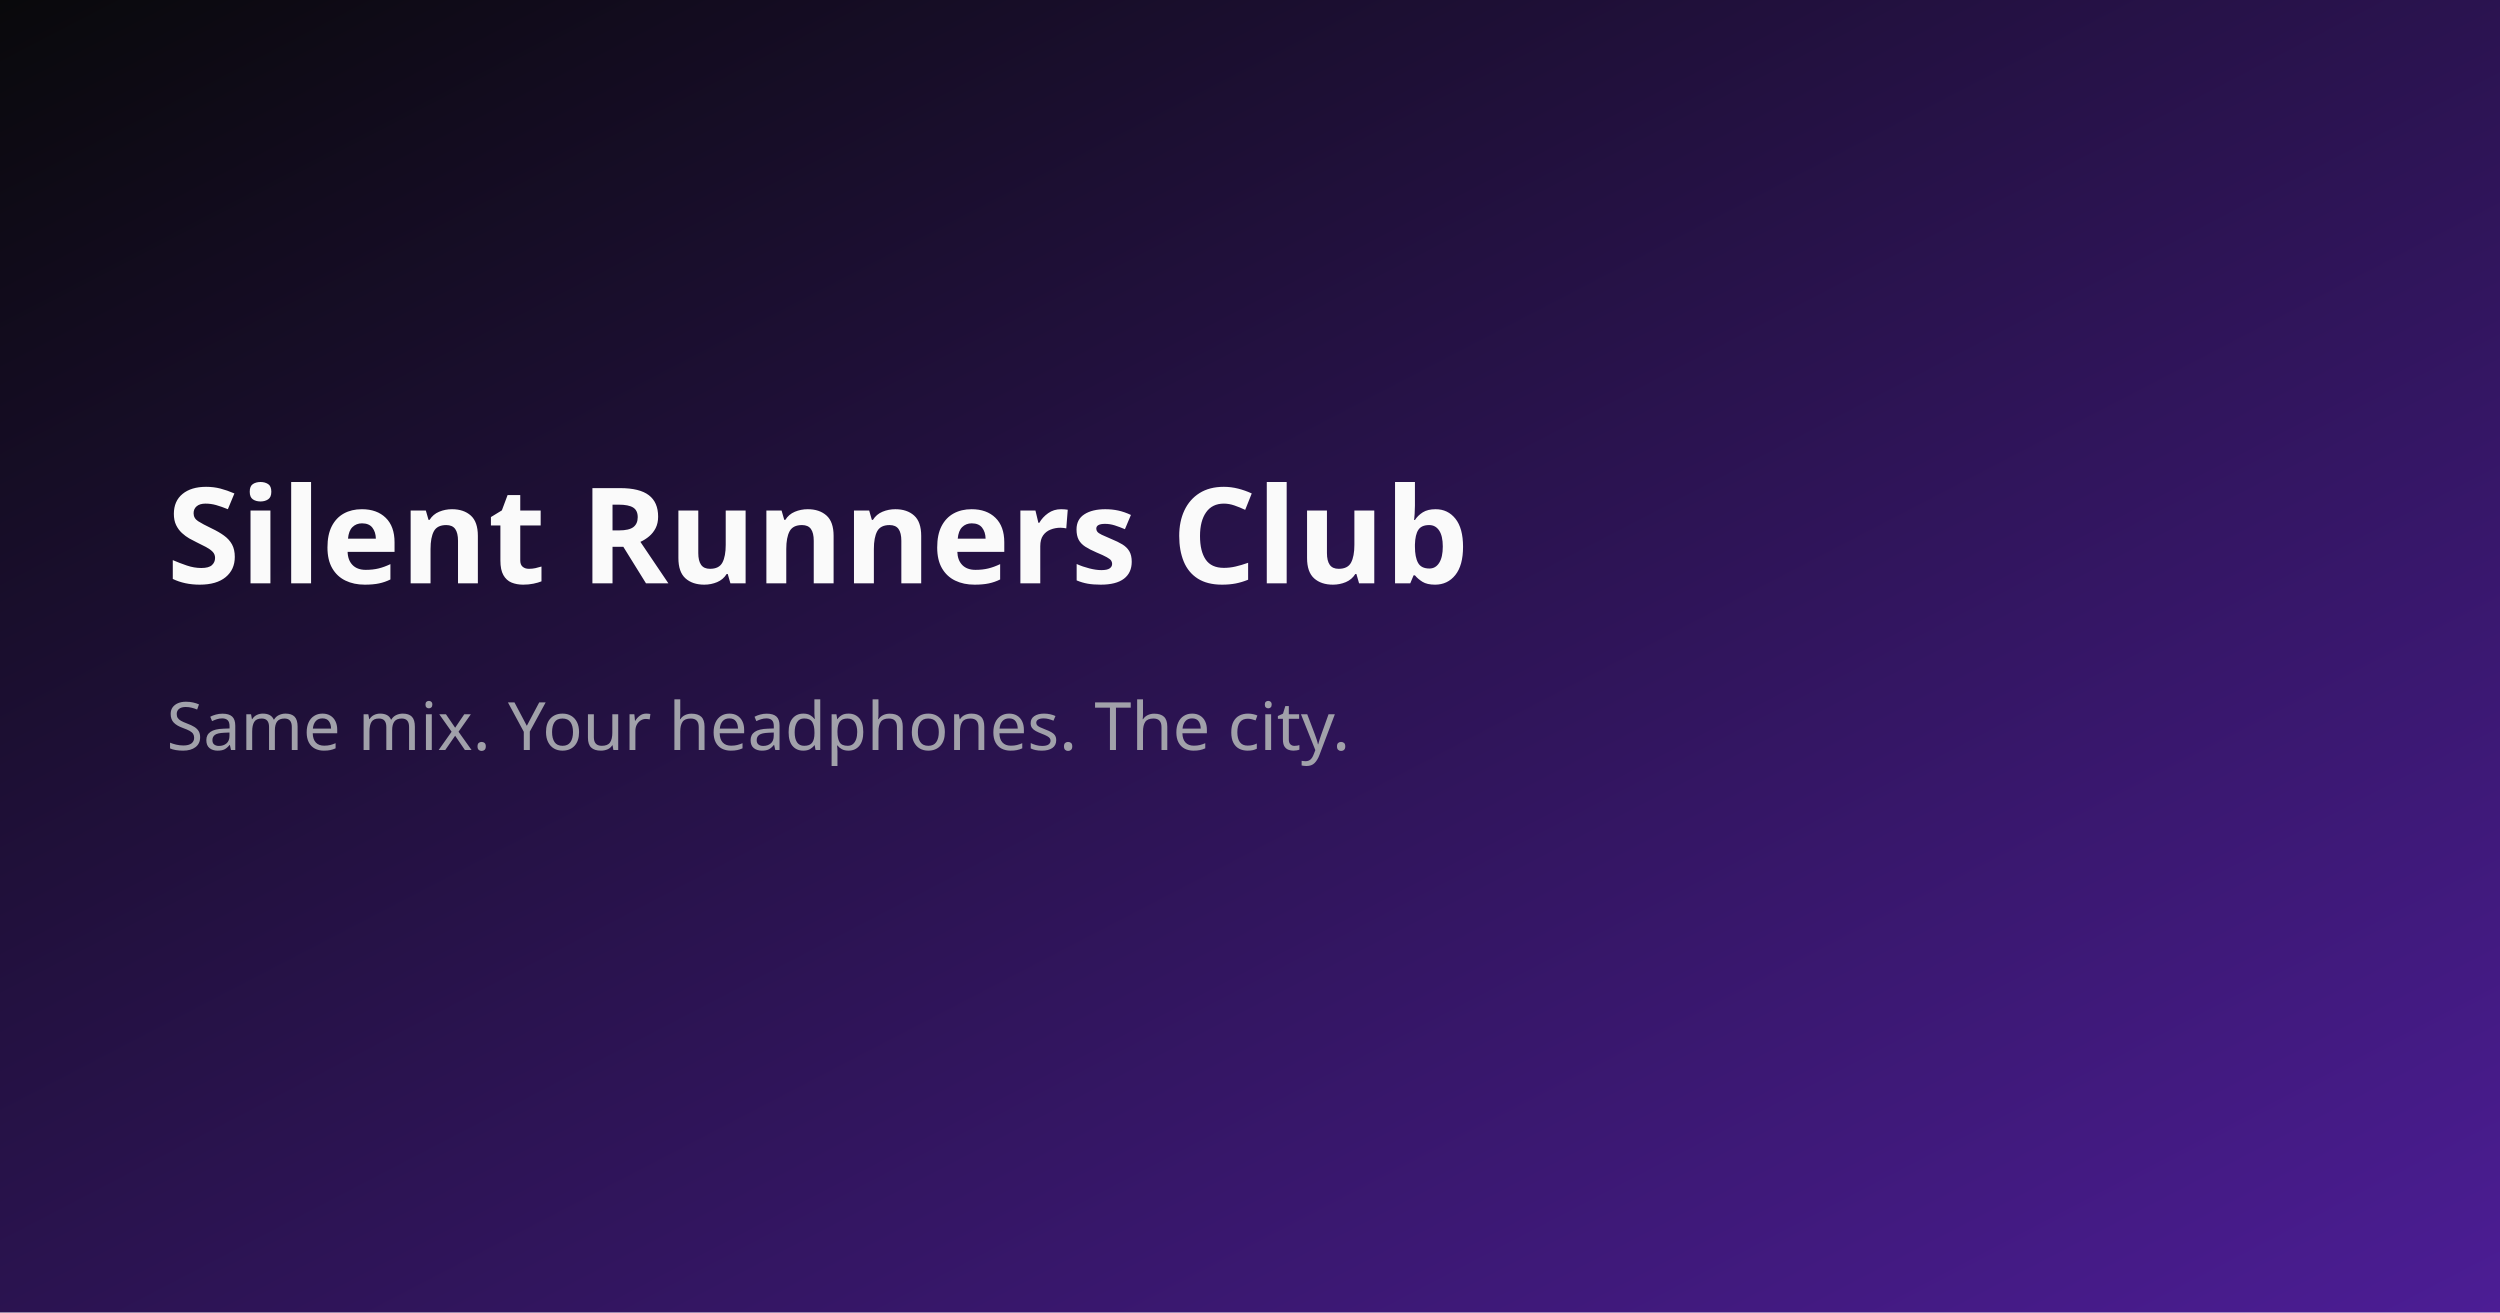
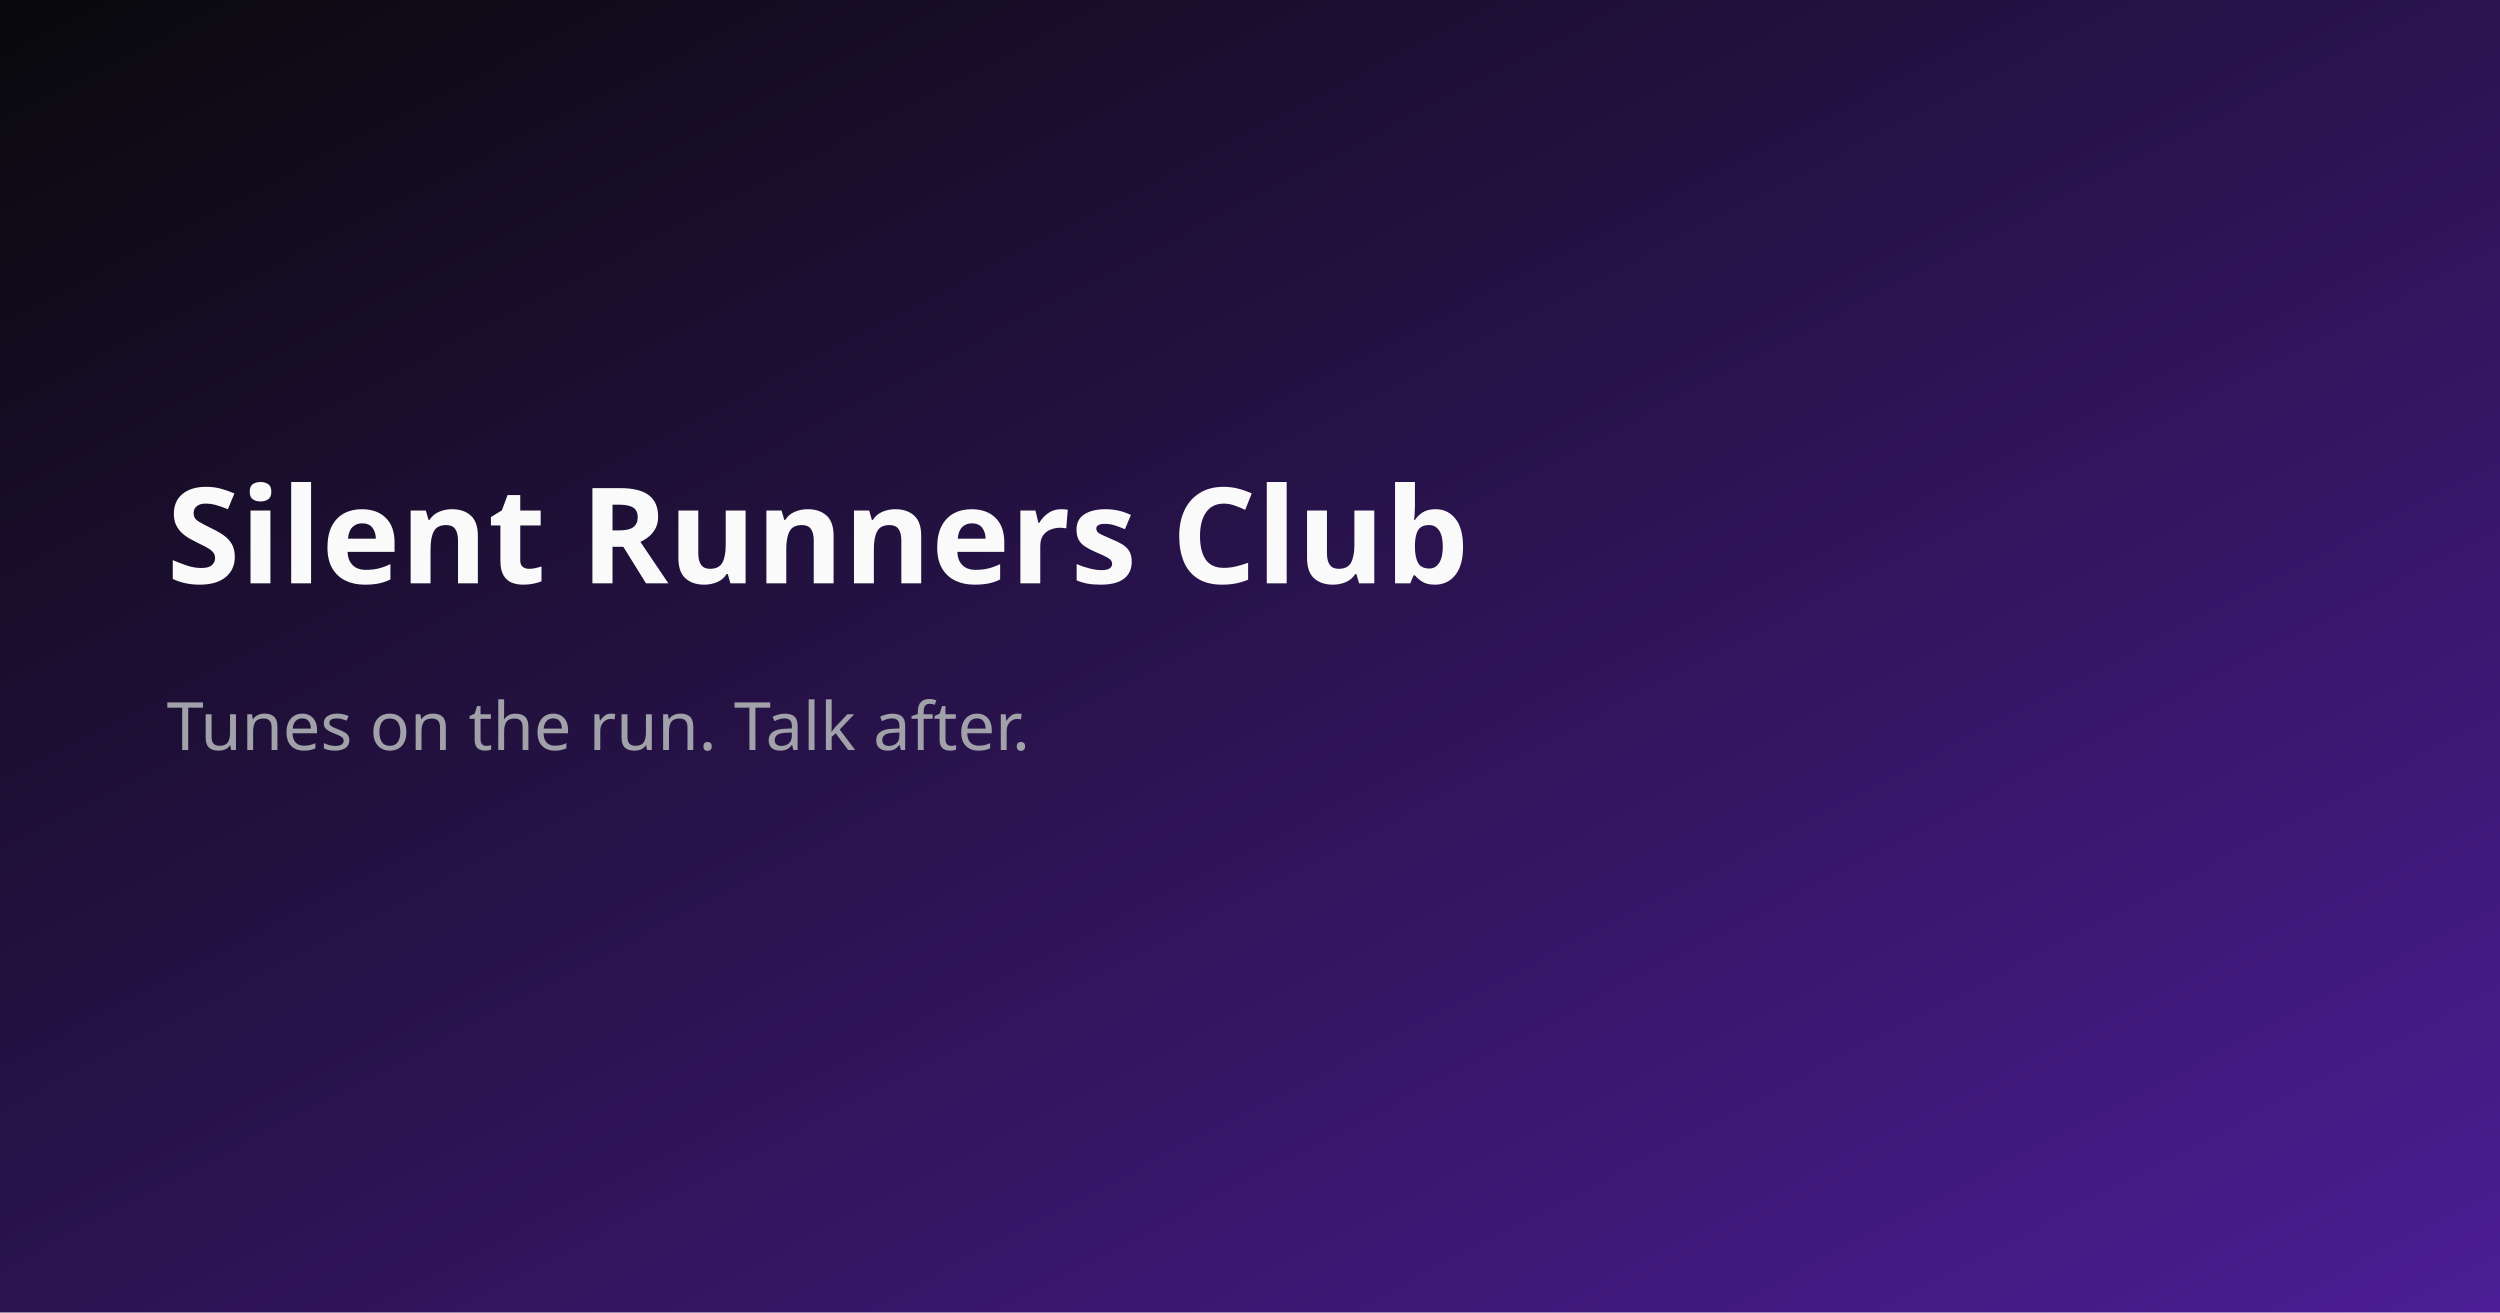
<svg xmlns="http://www.w3.org/2000/svg" width="1200" height="630" viewBox="0 0 1200 630">
  <defs>
    <linearGradient id="bg" x1="0" y1="0" x2="1" y2="1">
      <stop offset="0%" stop-color="#09090b" />
      <stop offset="100%" stop-color="#4c1d95" />
    </linearGradient>
  </defs>
  <rect width="1200" height="630" fill="url(#bg)" />
  <text x="80" y="280" fill="#fafafa" font-family="system-ui,sans-serif" font-size="64" font-weight="700">
    Silent Runners Club
  </text>
  <text x="80" y="360" fill="#a1a1aa" font-family="system-ui,sans-serif" font-size="32">
-     Same mix. Your headphones. The city.
+     Tunes on the run. Talk after.
  </text>
</svg>
